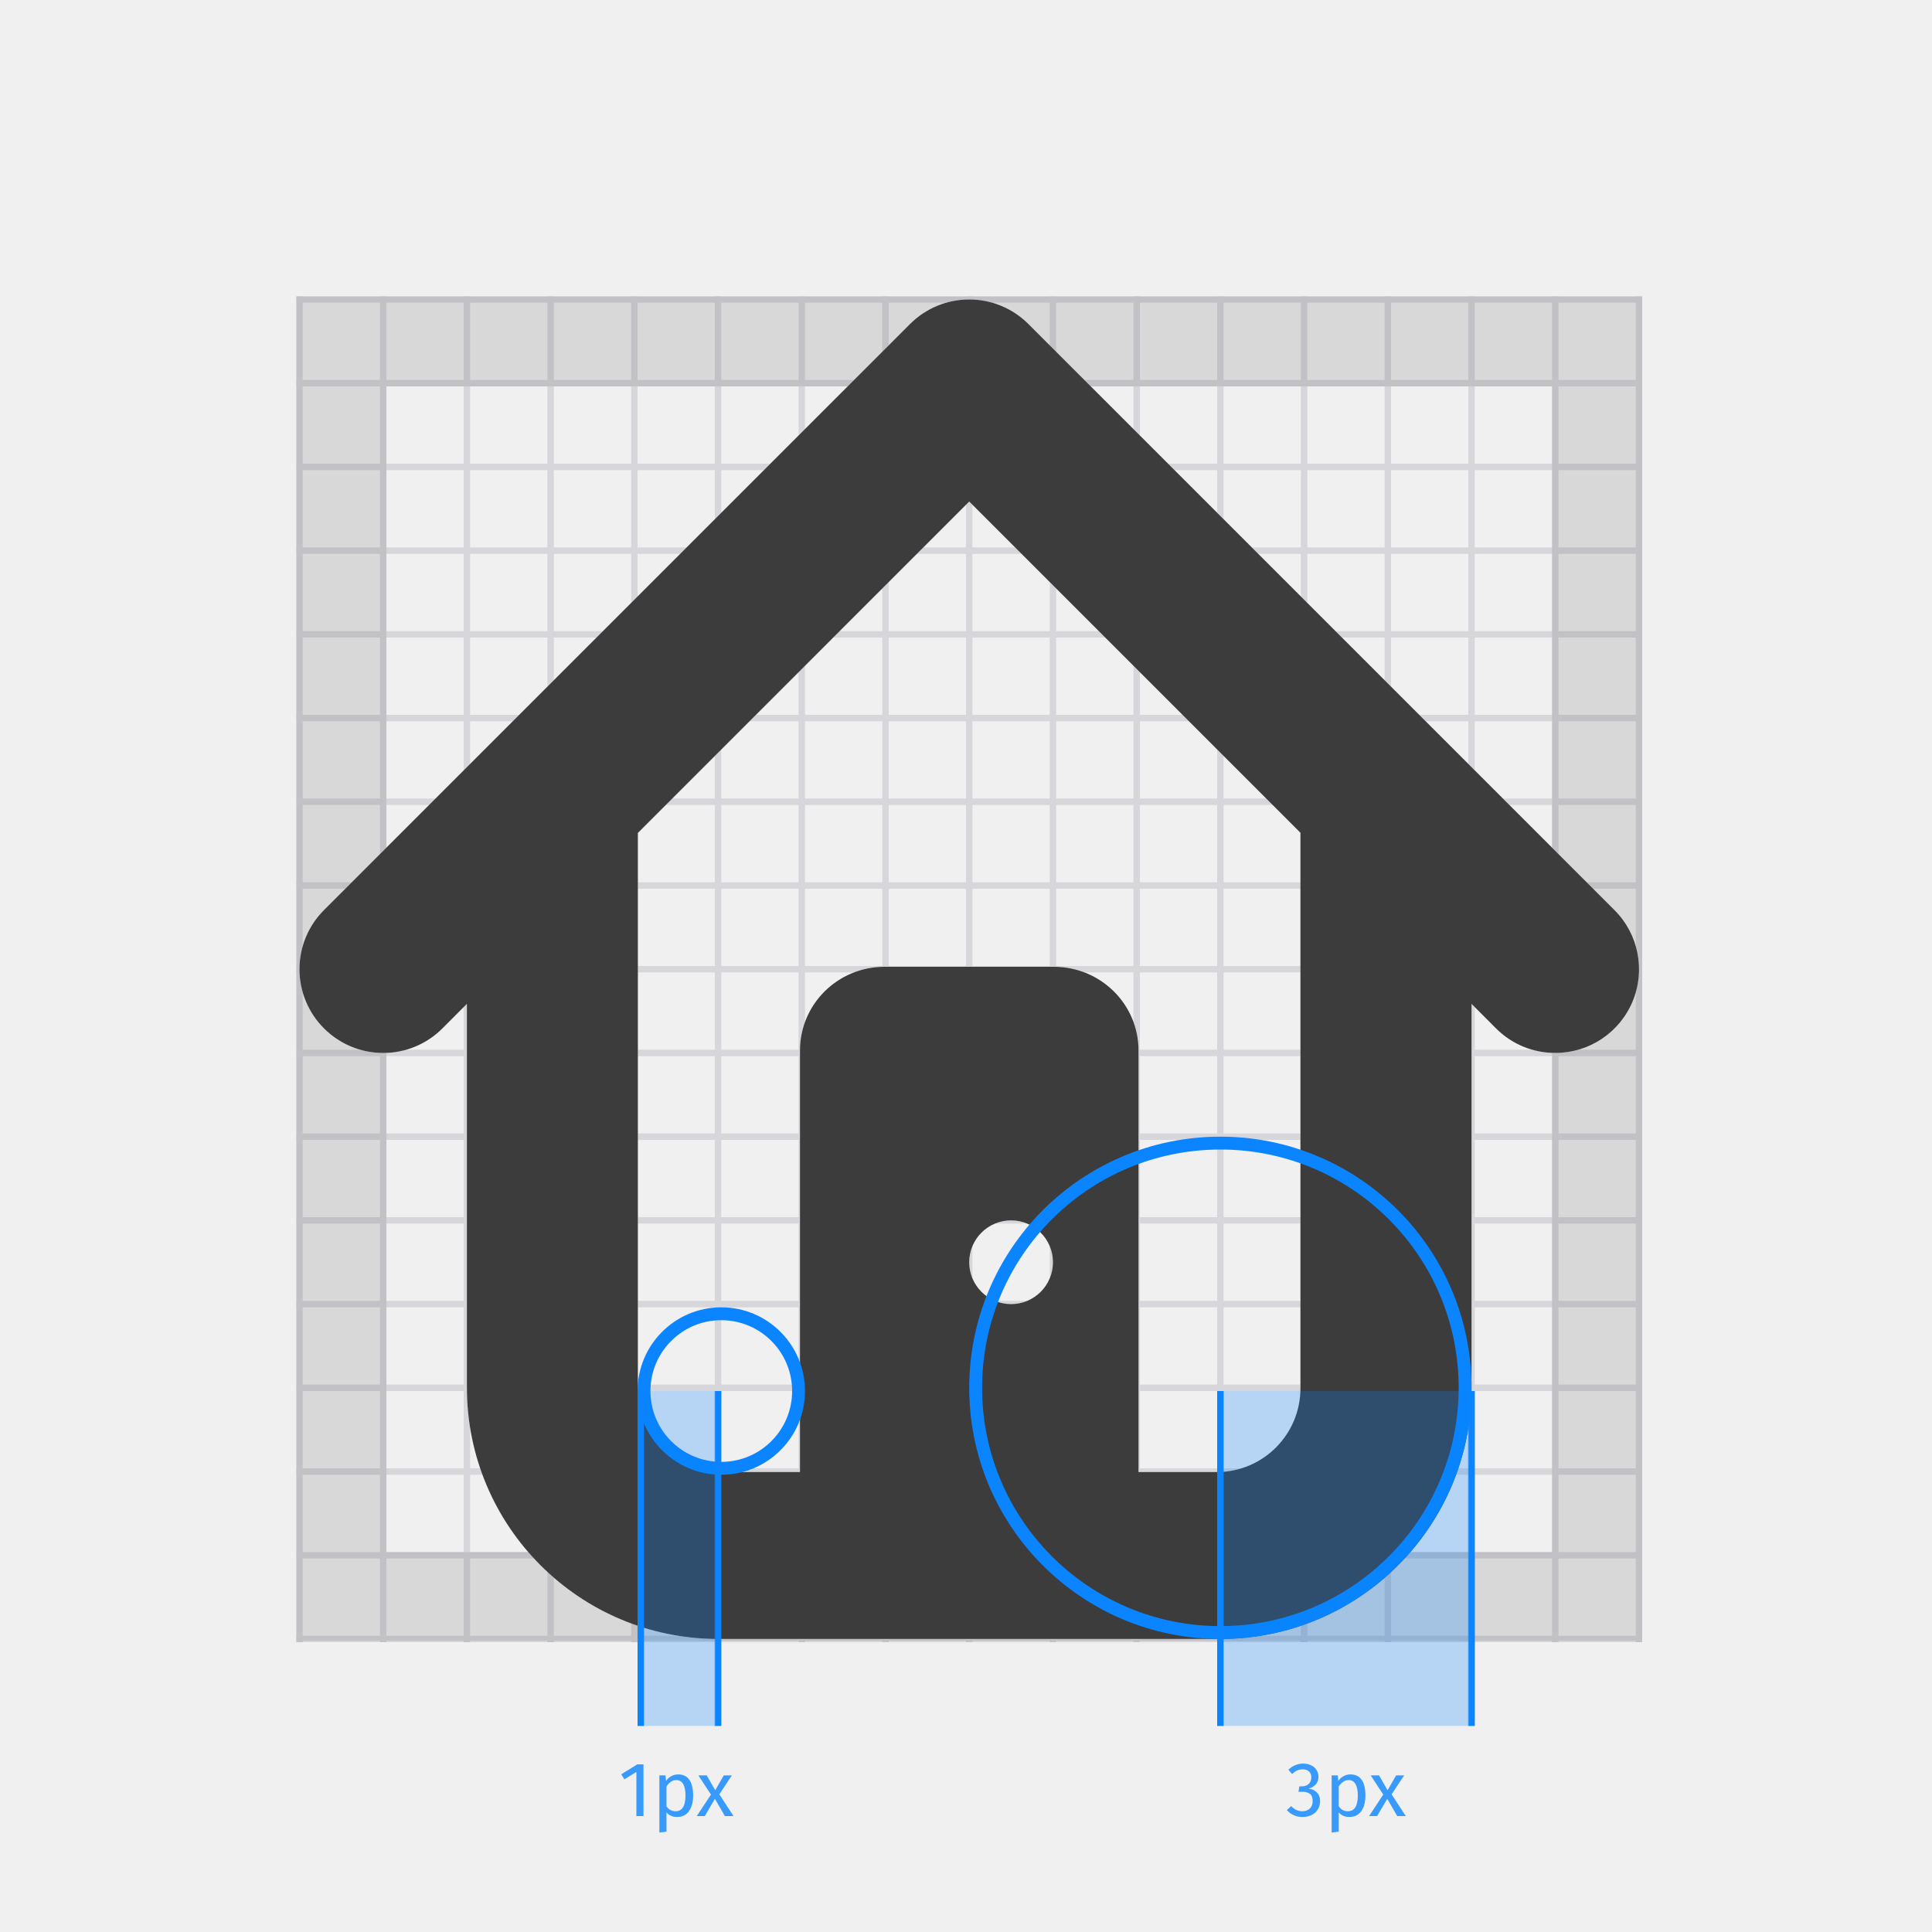
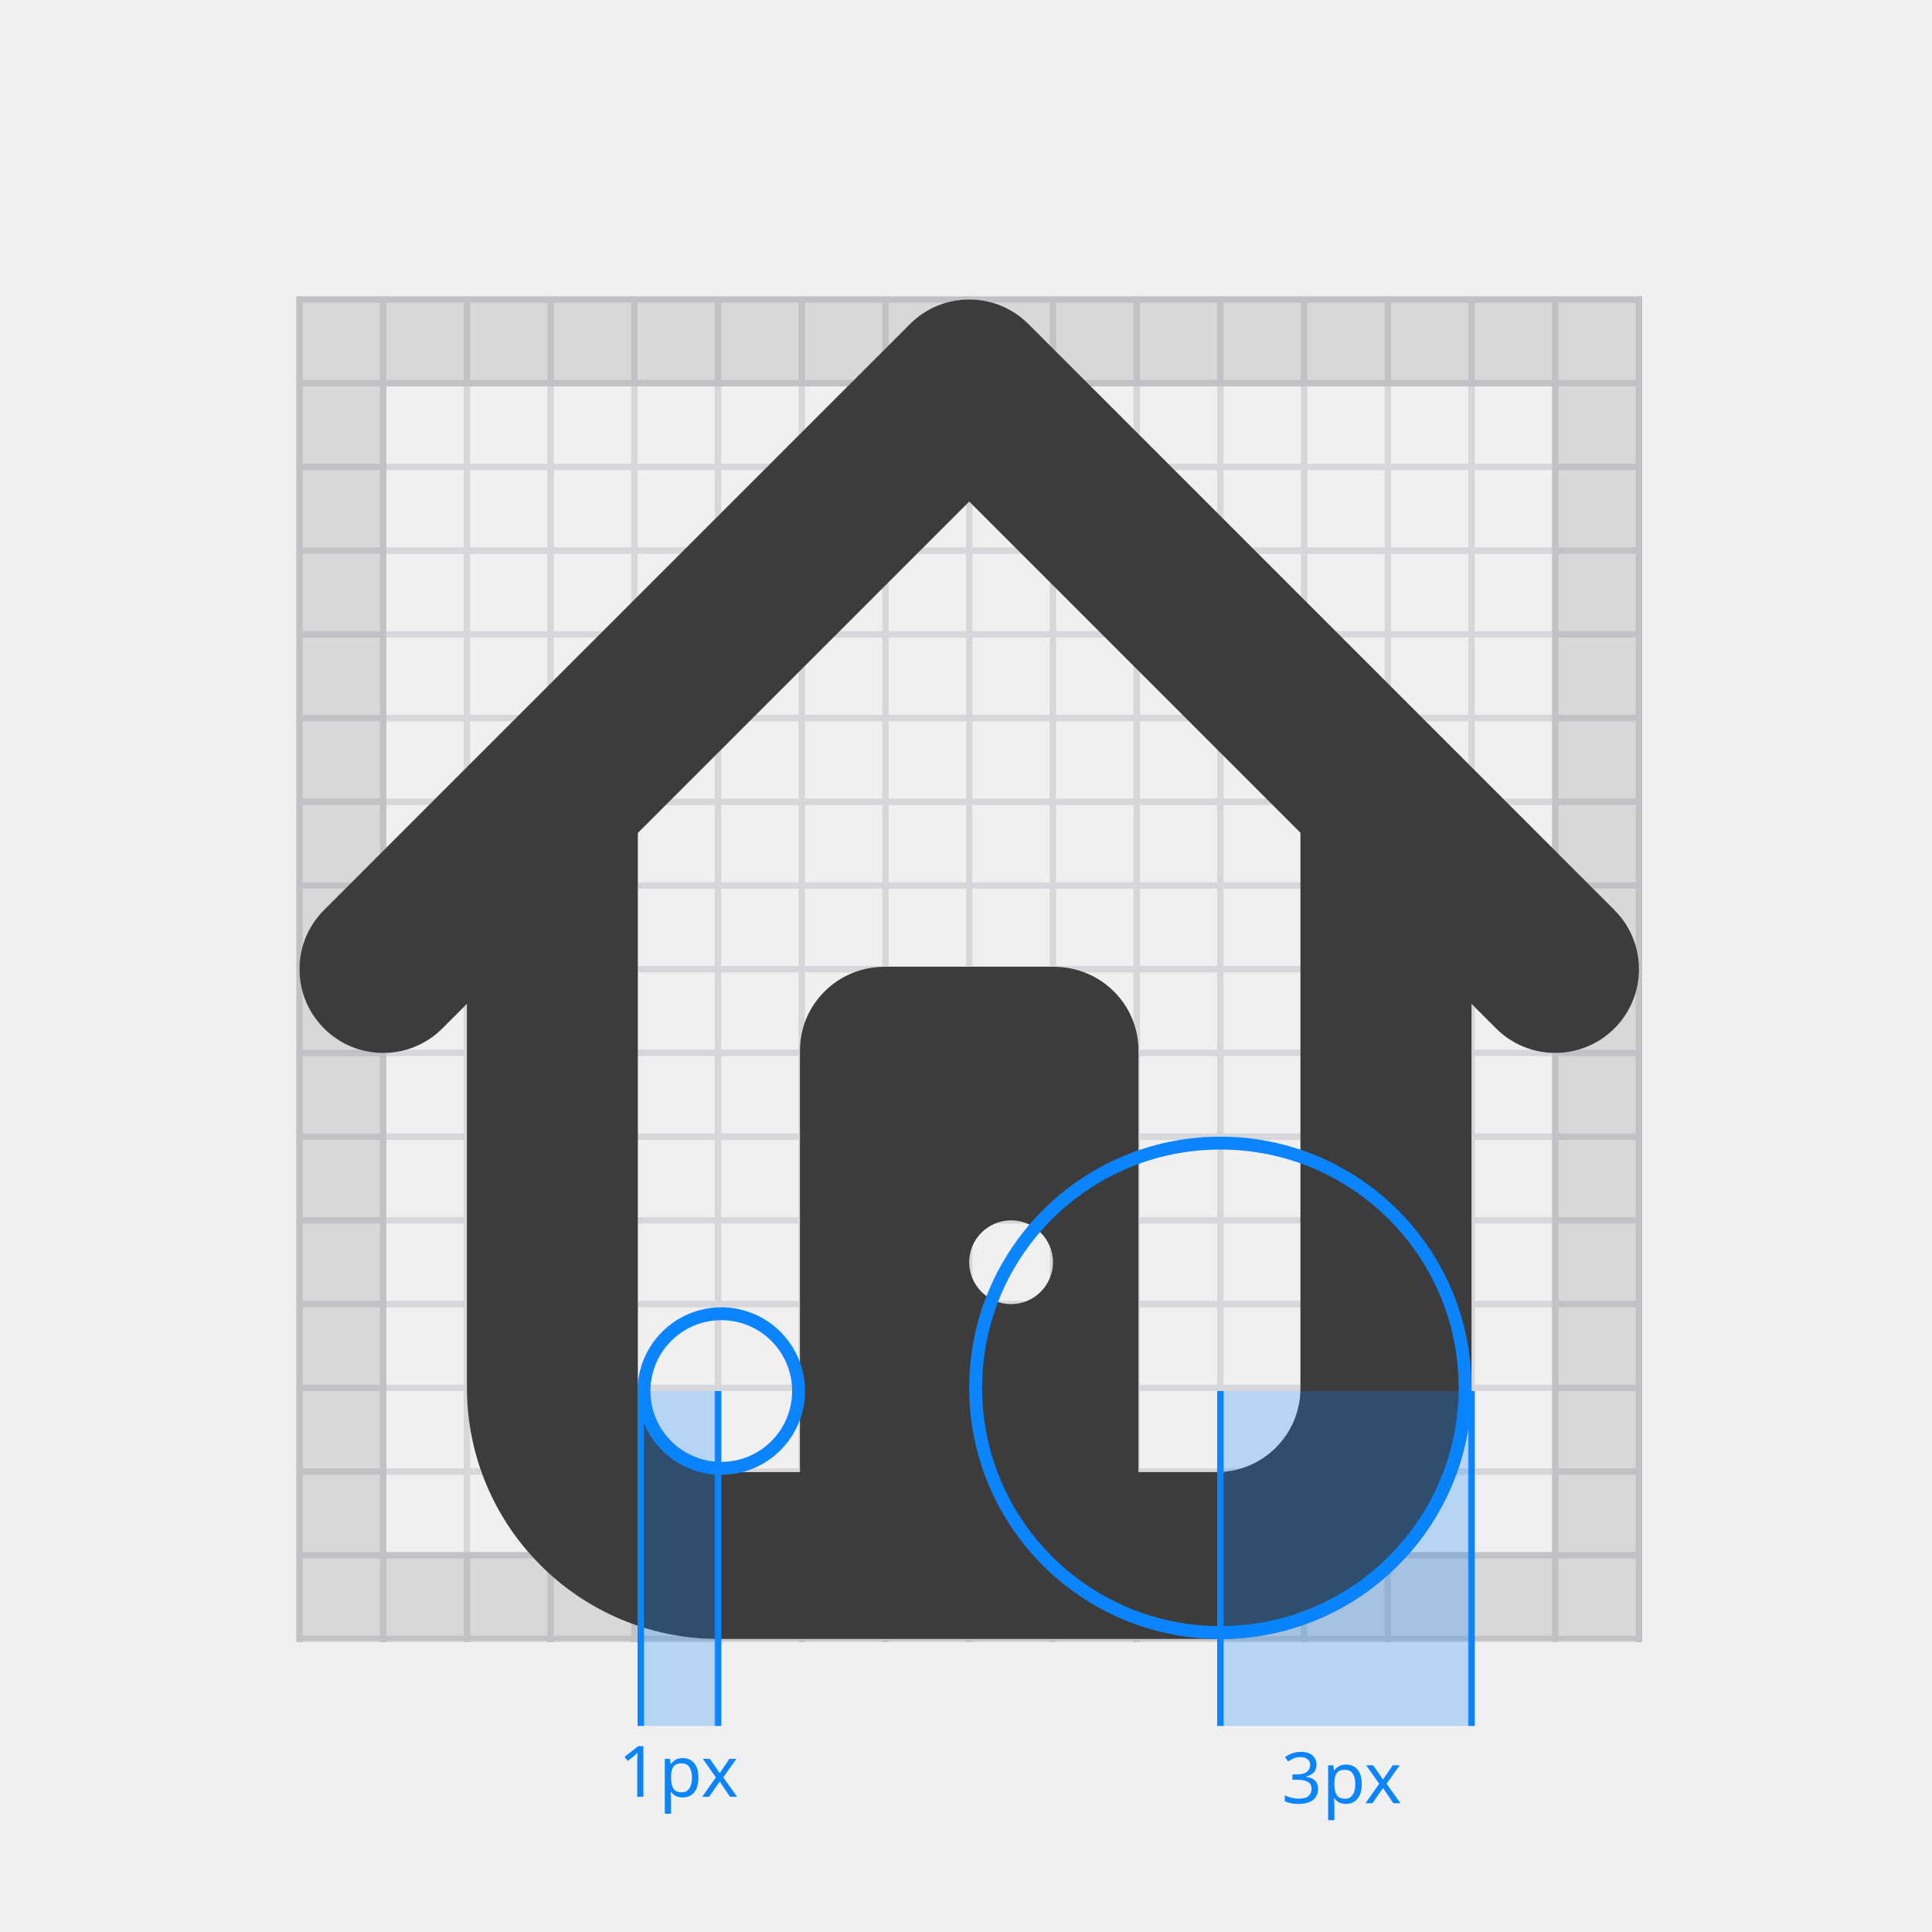
- <svg xmlns="http://www.w3.org/2000/svg" xmlns:xlink="http://www.w3.org/1999/xlink" style="background:#fff" viewBox="0 0 300 300">
+ <svg xmlns="http://www.w3.org/2000/svg" xmlns:xlink="http://www.w3.org/1999/xlink" width="300" height="300" viewBox="0 0 300 300">
  <defs>
-     <polygon id="a" points="0 0 209 0 209 209 0 209" />
-     <polygon id="c" points="0 0 209 0 209 208.791 0 208.791" />
-     <polygon id="e" points="0 0 209 0 209 209 0 209" />
-     <path id="g" d="M110.5 156a6.5 6.5 0 1 1 0-13 6.5 6.5 0 0 1 0 13m19.78 26.08h12.15a13 13 0 0 0 13-13V82.81L104 31.38 52.55 82.84v86.24a13 13 0 0 0 13 13h12.17v-65.46c0-7.18 5.87-13 13.14-13h26.28c7.27 0 13.15 5.82 13.15 13v65l-.01.46zm51.72-72.7V169a39 39 0 0 1-39 39H65.05A39.05 39.05 0 0 1 26 168.95v-59.57l-3.8 3.81a12.99 12.99 0 0 1-18.39 0 12.99 12.99 0 0 1 0-18.38l91-91a12.99 12.99 0 0 1 18.38 0l91 91a12.99 12.99 0 0 1-9.2 22.19c-3.32 0-6.65-1.27-9.18-3.8l-3.81-3.82z" />
-     <rect id="h" width="40" height="52" x="189" y="216" />
-     <filter id="i" width="102.5%" height="101.9%" x="-1.2%" y="-1%" filterUnits="objectBoundingBox">
+     <polygon id="border-a" points="0 0 209 0 209 209 0 209" />
+     <polygon id="border-c" points="0 0 209 0 209 208.791 0 208.791" />
+     <polygon id="border-e" points="0 0 209 0 209 209 0 209" />
+     <path id="border-g" d="M110.5,155.998 C106.912,155.998 104,153.086 104,149.499 C104,145.911 106.912,142.999 110.5,142.999 C114.088,142.999 117,145.911 117,149.499 C117,153.086 114.088,155.998 110.5,155.998 M130.277,182.083 L142.429,182.083 C149.618,182.083 155.429,176.26 155.429,169.084 L155.429,82.813 L104,31.384 L52.548,82.837 L52.548,169.084 C52.548,176.26 58.358,182.083 65.547,182.083 L77.723,182.083 C77.717,181.928 77.714,181.773 77.714,181.617 L77.714,116.619 C77.714,109.443 83.589,103.619 90.857,103.619 L117.143,103.619 C124.411,103.619 130.286,109.443 130.286,116.619 L130.286,181.617 C130.286,181.773 130.283,181.928 130.277,182.083 Z M181.998,109.382 L181.998,168.998 C181.998,190.538 164.539,207.997 142.999,207.997 L65.053,207.997 C43.487,207.997 26.002,190.512 26.002,168.946 L26.002,109.382 L22.194,113.191 C17.111,118.274 8.895,118.274 3.812,113.191 C-1.271,108.108 -1.271,99.892 3.812,94.809 L94.809,3.812 C99.892,-1.271 108.108,-1.271 113.191,3.812 L204.188,94.809 C209.271,99.892 209.271,108.108 204.188,113.191 C201.653,115.726 198.325,117 194.997,117 C191.669,117 188.341,115.726 185.806,113.191 L181.998,109.382 Z" />
+     <rect id="border-h" width="40" height="52" x="189" y="216" />
+     <filter id="border-i" width="102.5%" height="101.9%" x="-1.2%" y="-1%" filterUnits="objectBoundingBox">
      <feOffset dx="1" in="SourceAlpha" result="shadowOffsetInner1" />
      <feComposite in="shadowOffsetInner1" in2="SourceAlpha" k2="-1" k3="1" operator="arithmetic" result="shadowInnerInner1" />
-       <feColorMatrix in="shadowInnerInner1" result="shadowMatrixInner1" values="0 0 0 0 0.039 0 0 0 0 0.518 0 0 0 0 1 0 0 0 1 0" />
+       <feColorMatrix in="shadowInnerInner1" result="shadowMatrixInner1" values="0 0 0 0 0.039   0 0 0 0 0.518   0 0 0 0 1  0 0 0 1 0" />
      <feOffset dx="-1" in="SourceAlpha" result="shadowOffsetInner2" />
      <feComposite in="shadowOffsetInner2" in2="SourceAlpha" k2="-1" k3="1" operator="arithmetic" result="shadowInnerInner2" />
-       <feColorMatrix in="shadowInnerInner2" result="shadowMatrixInner2" values="0 0 0 0 0.039 0 0 0 0 0.518 0 0 0 0 1 0 0 0 1 0" />
+       <feColorMatrix in="shadowInnerInner2" result="shadowMatrixInner2" values="0 0 0 0 0.039   0 0 0 0 0.518   0 0 0 0 1  0 0 0 1 0" />
      <feMerge>
        <feMergeNode in="shadowMatrixInner1" />
        <feMergeNode in="shadowMatrixInner2" />
      </feMerge>
    </filter>
-     <rect id="j" width="13" height="52" x="99" y="216" />
-     <filter id="k" width="107.7%" height="101.9%" x="-3.8%" y="-1%" filterUnits="objectBoundingBox">
+     <rect id="border-j" width="13" height="52" x="99" y="216" />
+     <filter id="border-k" width="107.7%" height="101.9%" x="-3.8%" y="-1%" filterUnits="objectBoundingBox">
      <feOffset dx="1" in="SourceAlpha" result="shadowOffsetInner1" />
      <feComposite in="shadowOffsetInner1" in2="SourceAlpha" k2="-1" k3="1" operator="arithmetic" result="shadowInnerInner1" />
-       <feColorMatrix in="shadowInnerInner1" result="shadowMatrixInner1" values="0 0 0 0 0.039 0 0 0 0 0.518 0 0 0 0 1 0 0 0 1 0" />
+       <feColorMatrix in="shadowInnerInner1" result="shadowMatrixInner1" values="0 0 0 0 0.039   0 0 0 0 0.518   0 0 0 0 1  0 0 0 1 0" />
      <feOffset dx="-1" in="SourceAlpha" result="shadowOffsetInner2" />
      <feComposite in="shadowOffsetInner2" in2="SourceAlpha" k2="-1" k3="1" operator="arithmetic" result="shadowInnerInner2" />
-       <feColorMatrix in="shadowInnerInner2" result="shadowMatrixInner2" values="0 0 0 0 0.039 0 0 0 0 0.518 0 0 0 0 1 0 0 0 1 0" />
+       <feColorMatrix in="shadowInnerInner2" result="shadowMatrixInner2" values="0 0 0 0 0.039   0 0 0 0 0.518   0 0 0 0 1  0 0 0 1 0" />
      <feMerge>
        <feMergeNode in="shadowMatrixInner1" />
        <feMergeNode in="shadowMatrixInner2" />
      </feMerge>
    </filter>
  </defs>
  <g fill="none" fill-rule="evenodd">
    <g transform="translate(46 46)">
-       <mask id="b" fill="white">
-         <use xlink:href="#a" />
+       <mask id="border-b" fill="#fff">
+         <use xlink:href="#border-a" />
      </mask>
-       <g mask="url(#b)">
-         <mask id="d" fill="white">
-           <use xlink:href="#c" />
+       <g mask="url(#border-b)">
+         <mask id="border-d" fill="#fff">
+           <use xlink:href="#border-c" />
        </mask>
-         <rect width="209" height="1" fill="#D7D7DB" mask="url(#d)" />
-         <rect width="209" height="1" y="13" fill="#D7D7DB" mask="url(#d)" />
-         <rect width="209" height="1" y="26" fill="#D7D7DB" mask="url(#d)" />
-         <rect width="209" height="1" y="39" fill="#D7D7DB" mask="url(#d)" />
-         <rect width="209" height="1" y="52" fill="#D7D7DB" mask="url(#d)" />
-         <rect width="209" height="1" y="65" fill="#D7D7DB" mask="url(#d)" />
-         <rect width="209" height="1" y="78" fill="#D7D7DB" mask="url(#d)" />
-         <rect width="209" height="1" y="91" fill="#D7D7DB" mask="url(#d)" />
-         <rect width="209" height="1" y="104" fill="#D7D7DB" mask="url(#d)" />
-         <rect width="209" height="1" y="117" fill="#D7D7DB" mask="url(#d)" />
-         <rect width="209" height="1" y="130" fill="#D7D7DB" mask="url(#d)" />
-         <rect width="209" height="1" y="143" fill="#D7D7DB" mask="url(#d)" />
-         <rect width="209" height="1" y="156" fill="#D7D7DB" mask="url(#d)" />
-         <rect width="209" height="1" y="169" fill="#D7D7DB" mask="url(#d)" />
-         <rect width="209" height="1" y="182" fill="#D7D7DB" mask="url(#d)" />
-         <rect width="209" height="1" y="195" fill="#D7D7DB" mask="url(#d)" />
-         <rect width="209" height="1" y="208" fill="#D7D7DB" mask="url(#d)" />
+         <rect width="209" height="1" fill="#D7D7DB" mask="url(#border-d)" />
+         <rect width="209" height="1" y="13" fill="#D7D7DB" mask="url(#border-d)" />
+         <rect width="209" height="1" y="26" fill="#D7D7DB" mask="url(#border-d)" />
+         <rect width="209" height="1" y="39" fill="#D7D7DB" mask="url(#border-d)" />
+         <rect width="209" height="1" y="52" fill="#D7D7DB" mask="url(#border-d)" />
+         <rect width="209" height="1" y="65" fill="#D7D7DB" mask="url(#border-d)" />
+         <rect width="209" height="1" y="78" fill="#D7D7DB" mask="url(#border-d)" />
+         <rect width="209" height="1" y="91" fill="#D7D7DB" mask="url(#border-d)" />
+         <rect width="209" height="1" y="104" fill="#D7D7DB" mask="url(#border-d)" />
+         <rect width="209" height="1" y="117" fill="#D7D7DB" mask="url(#border-d)" />
+         <rect width="209" height="1" y="130" fill="#D7D7DB" mask="url(#border-d)" />
+         <rect width="209" height="1" y="143" fill="#D7D7DB" mask="url(#border-d)" />
+         <rect width="209" height="1" y="156" fill="#D7D7DB" mask="url(#border-d)" />
+         <rect width="209" height="1" y="169" fill="#D7D7DB" mask="url(#border-d)" />
+         <rect width="209" height="1" y="182" fill="#D7D7DB" mask="url(#border-d)" />
+         <rect width="209" height="1" y="195" fill="#D7D7DB" mask="url(#border-d)" />
+         <rect width="209" height="1" y="208" fill="#D7D7DB" mask="url(#border-d)" />
      </g>
      <g>
-         <mask id="f" fill="white">
-           <use xlink:href="#e" />
+         <mask id="border-f" fill="#fff">
+           <use xlink:href="#border-e" />
        </mask>
-         <rect width="1" height="209" fill="#D7D7DB" mask="url(#f)" />
-         <rect width="1" height="209" x="13" fill="#D7D7DB" mask="url(#f)" />
-         <rect width="1" height="209" x="26" fill="#D7D7DB" mask="url(#f)" />
-         <rect width="1" height="209" x="39" fill="#D7D7DB" mask="url(#f)" />
-         <rect width="1" height="209" x="52" fill="#D7D7DB" mask="url(#f)" />
-         <rect width="1" height="209" x="65" fill="#D7D7DB" mask="url(#f)" />
-         <rect width="1" height="209" x="78" fill="#D7D7DB" mask="url(#f)" />
-         <rect width="1" height="209" x="91" fill="#D7D7DB" mask="url(#f)" />
-         <rect width="1" height="209" x="104" fill="#D7D7DB" mask="url(#f)" />
-         <rect width="1" height="209" x="117" fill="#D7D7DB" mask="url(#f)" />
-         <rect width="1" height="209" x="130" fill="#D7D7DB" mask="url(#f)" />
-         <rect width="1" height="209" x="143" fill="#D7D7DB" mask="url(#f)" />
-         <rect width="1" height="209" x="156" fill="#D7D7DB" mask="url(#f)" />
-         <rect width="1" height="209" x="169" fill="#D7D7DB" mask="url(#f)" />
-         <rect width="1" height="209" x="182" fill="#D7D7DB" mask="url(#f)" />
-         <rect width="1" height="209" x="195" fill="#D7D7DB" mask="url(#f)" />
-         <rect width="1" height="209" x="208" fill="#D7D7DB" mask="url(#f)" />
+         <rect width="1" height="209" fill="#D7D7DB" mask="url(#border-f)" />
+         <rect width="1" height="209" x="13" fill="#D7D7DB" mask="url(#border-f)" />
+         <rect width="1" height="209" x="26" fill="#D7D7DB" mask="url(#border-f)" />
+         <rect width="1" height="209" x="39" fill="#D7D7DB" mask="url(#border-f)" />
+         <rect width="1" height="209" x="52" fill="#D7D7DB" mask="url(#border-f)" />
+         <rect width="1" height="209" x="65" fill="#D7D7DB" mask="url(#border-f)" />
+         <rect width="1" height="209" x="78" fill="#D7D7DB" mask="url(#border-f)" />
+         <rect width="1" height="209" x="91" fill="#D7D7DB" mask="url(#border-f)" />
+         <rect width="1" height="209" x="104" fill="#D7D7DB" mask="url(#border-f)" />
+         <rect width="1" height="209" x="117" fill="#D7D7DB" mask="url(#border-f)" />
+         <rect width="1" height="209" x="130" fill="#D7D7DB" mask="url(#border-f)" />
+         <rect width="1" height="209" x="143" fill="#D7D7DB" mask="url(#border-f)" />
+         <rect width="1" height="209" x="156" fill="#D7D7DB" mask="url(#border-f)" />
+         <rect width="1" height="209" x="169" fill="#D7D7DB" mask="url(#border-f)" />
+         <rect width="1" height="209" x="182" fill="#D7D7DB" mask="url(#border-f)" />
+         <rect width="1" height="209" x="195" fill="#D7D7DB" mask="url(#border-f)" />
+         <rect width="1" height="209" x="208" fill="#D7D7DB" mask="url(#border-f)" />
      </g>
-       <rect width="195" height="195" x="7" y="7" stroke="#000000" stroke-width="14" opacity=".1" />
+       <rect width="195" height="195" x="7" y="7" stroke="#000" stroke-width="14" opacity=".1" />
    </g>
    <g transform="translate(46.5 46.5)">
-       <use fill="#FFFFFF" xlink:href="#g" />
-       <use fill="#0C0C0D" fill-opacity=".8" xlink:href="#g" />
+       <use fill="#FFF" xlink:href="#border-g" />
+       <use fill="#0C0C0D" fill-opacity=".8" xlink:href="#border-g" />
      <rect width="76" height="76" x="105" y="131" stroke="#0A84FF" stroke-width="2" rx="38" />
      <rect width="24" height="24" x="53.5" y="157.5" stroke="#0A84FF" stroke-width="2" rx="12" />
    </g>
-     <use fill="#0A84FF" fill-opacity=".25" xlink:href="#h" />
-     <use fill="black" filter="url(#i)" xlink:href="#h" />
-     <path fill="#0A84FF" fill-opacity=".8" d="M99.92 282h-1.1v-6.85l-1.87 1.14-.48-.78 2.48-1.54h.97V282zm7.14-5.6c.38.57.57 1.38.57 2.43 0 1-.22 1.8-.65 2.4-.43.61-1.04.91-1.84.91-.7 0-1.25-.24-1.65-.72v3l-1.1.14v-8.88h.94l.09.85c.23-.32.5-.57.84-.74a2.2 2.2 0 0 1 1.03-.26c.8 0 1.4.29 1.77.87zm-.62 2.43c0-1.61-.48-2.42-1.43-2.42-.31 0-.6.09-.85.27-.26.19-.48.42-.67.71v3.09a1.62 1.62 0 0 0 1.4.77c1.03 0 1.55-.81 1.55-2.42zm7.45 3.17h-1.33l-1.55-2.68-1.57 2.68h-1.25l2.21-3.34-1.96-2.98h1.3l1.32 2.31 1.33-2.31h1.25l-1.94 2.94 2.2 3.38z" />
-     <use fill="#0A84FF" fill-opacity=".25" xlink:href="#j" />
-     <use fill="black" filter="url(#k)" xlink:href="#j" />
-     <path fill="#0A84FF" fill-opacity=".8" d="M203.63 274.13a1.94 1.94 0 0 1 1.1 1.76c0 .49-.14.9-.43 1.2-.28.32-.66.54-1.13.65.53.05.97.24 1.3.58.34.33.51.79.51 1.36 0 .47-.11.89-.34 1.26a2.3 2.3 0 0 1-.96.89c-.41.2-.9.31-1.44.31a3.3 3.3 0 0 1-1.34-.27c-.4-.18-.76-.45-1.07-.8l.66-.62c.27.27.54.47.81.6.28.13.58.2.9.2.51 0 .9-.15 1.2-.43.28-.29.43-.67.43-1.15 0-.53-.14-.9-.41-1.11a1.88 1.88 0 0 0-1.19-.33h-.6l.13-.85h.41c.42 0 .76-.12 1.04-.37s.41-.6.41-1.05c0-.37-.12-.67-.36-.89a1.38 1.38 0 0 0-.97-.33c-.31 0-.6.06-.86.17-.26.11-.52.3-.8.55l-.57-.66a3.28 3.28 0 0 1 2.3-.95c.49 0 .91.1 1.27.28zm7.83 2.27c.38.57.56 1.38.56 2.43 0 1-.21 1.8-.64 2.4-.44.61-1.05.91-1.84.91-.7 0-1.26-.24-1.66-.72v3l-1.1.14v-8.88h.95l.08.85c.23-.32.51-.57.84-.74a2.2 2.2 0 0 1 1.03-.26c.81 0 1.4.29 1.78.87zm-.62 2.43c0-1.61-.48-2.42-1.43-2.42-.31 0-.6.09-.85.27-.26.19-.48.42-.68.71v3.09a1.62 1.62 0 0 0 1.4.77c1.04 0 1.56-.81 1.56-2.42zm7.45 3.17h-1.33l-1.55-2.68-1.57 2.68h-1.25l2.2-3.34-1.95-2.98h1.3l1.32 2.31 1.33-2.31h1.25l-1.95 2.94 2.2 3.38z" />
+     <use fill="#0A84FF" fill-opacity=".25" xlink:href="#border-h" />
+     <use fill="#000" filter="url(#border-i)" xlink:href="#border-h" />
+     <use fill="#0A84FF" fill-opacity=".25" xlink:href="#border-j" />
+     <use fill="#000" filter="url(#border-k)" xlink:href="#border-j" />
+     <text fill="#0A84FF" font-family="FiraMono-Medium, Fira Mono" font-size="11" font-weight="400">
+       <tspan x="96" y="279">1px</tspan>
+     </text>
+     <text fill="#0A84FF" font-family="FiraMono-Medium, Fira Mono" font-size="11" font-weight="400">
+       <tspan x="199" y="280">3px</tspan>
+     </text>
  </g>
</svg>
